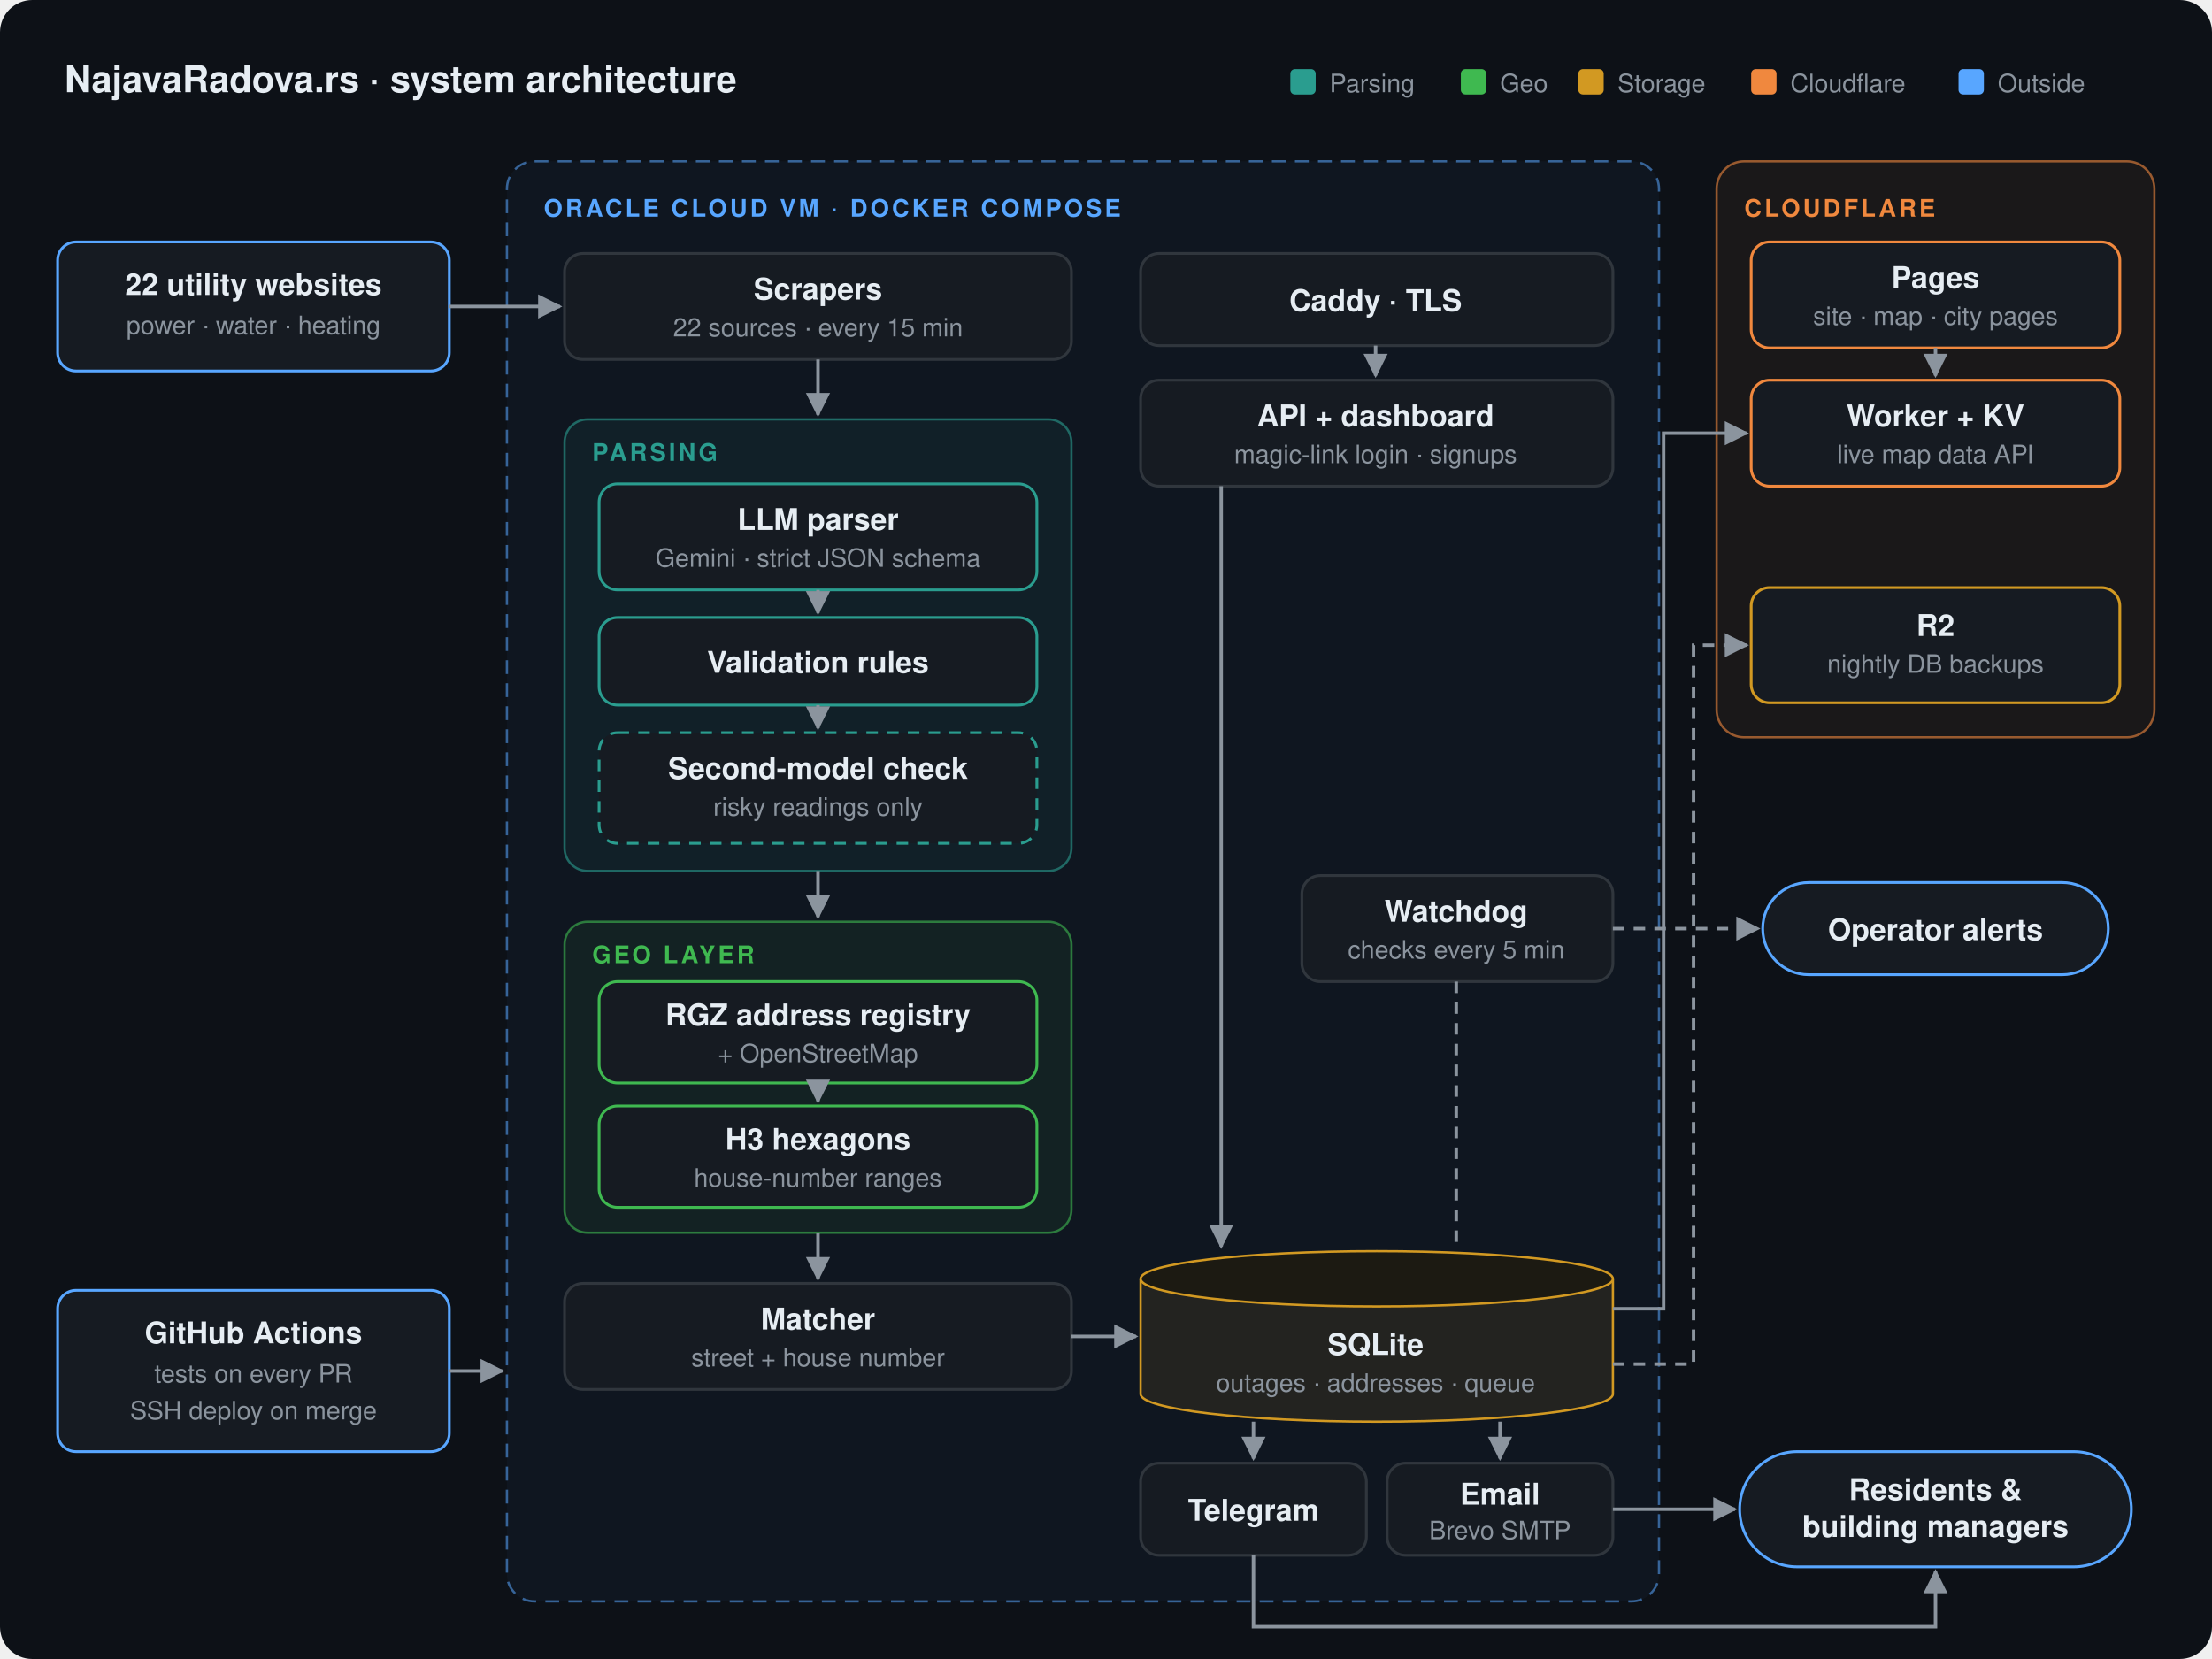
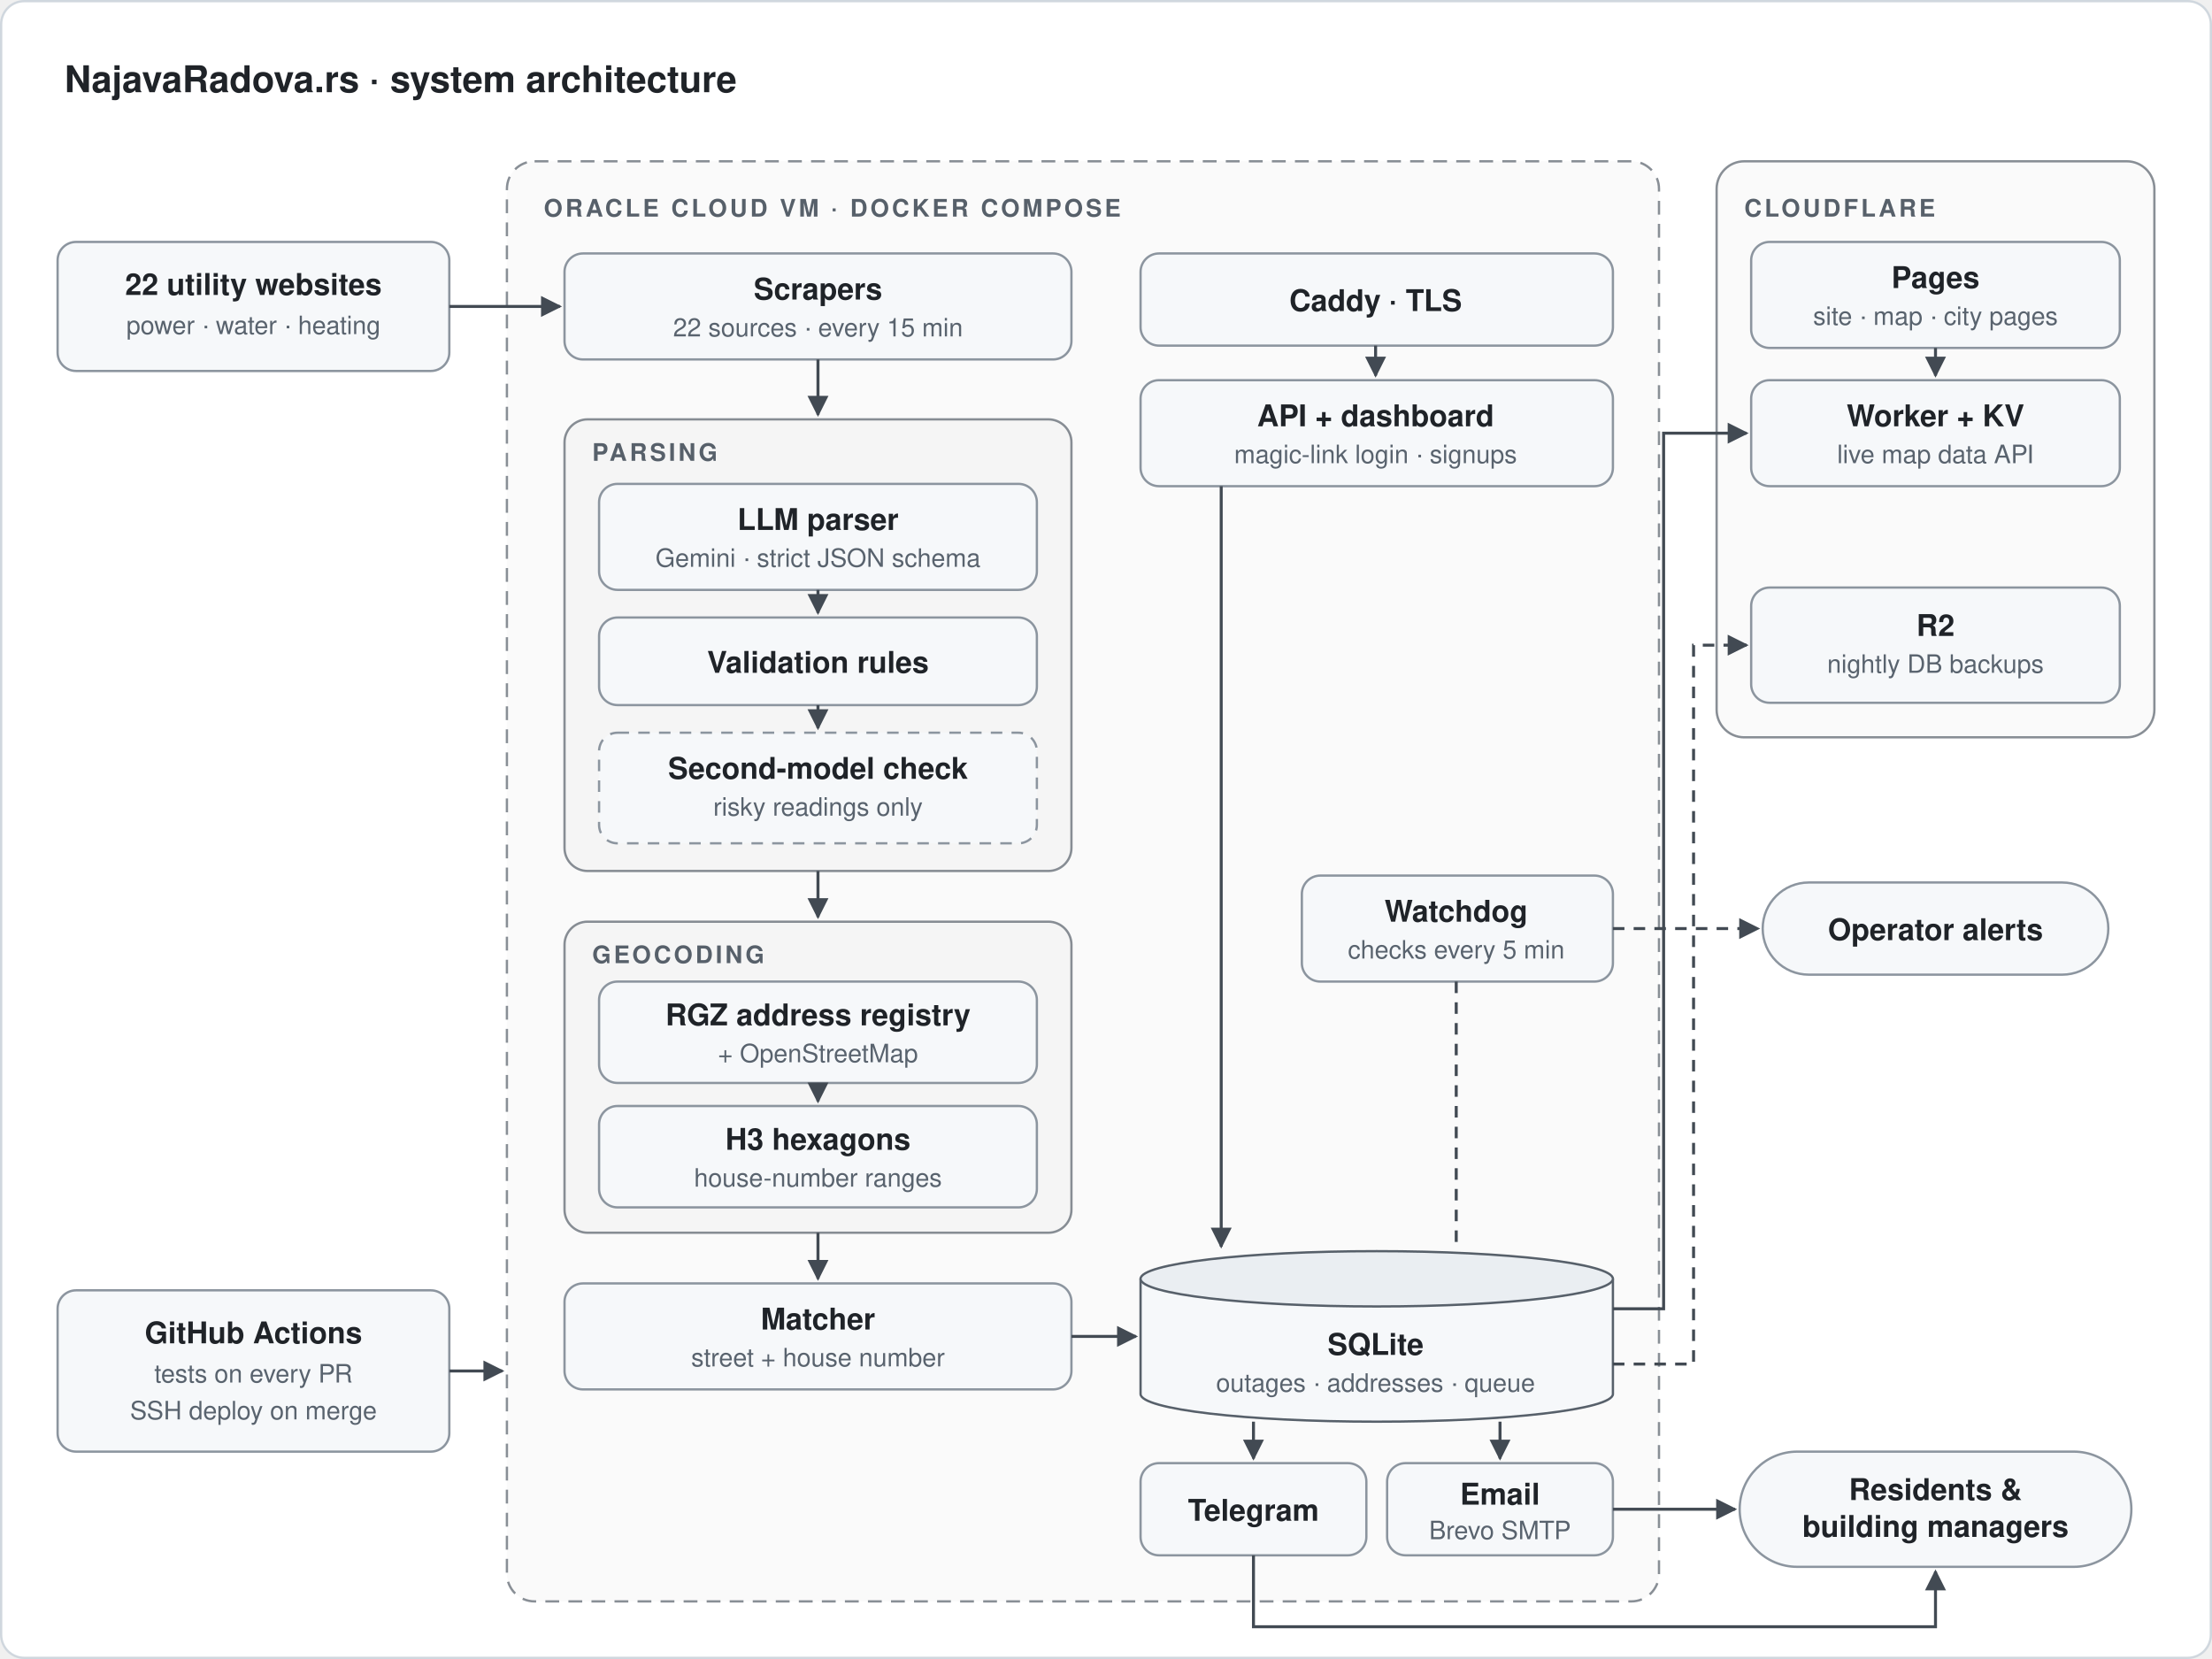
<svg xmlns="http://www.w3.org/2000/svg" viewBox="0 0 960 720" width="960" height="720" font-family="Segoe UI, Helvetica, Arial, sans-serif">
  <defs>
    <marker id="a" viewBox="0 0 10 10" refX="9" refY="5" markerWidth="7" markerHeight="7" orient="auto-start-reverse">
-       <path d="M0,0 L10,5 L0,10 z" fill="#8b949e" />
+       <path d="M0,0 L10,5 L0,10 z" fill="#424a53" />
    </marker>
    <style>
-       .n{fill:#161b22;stroke:#30363d;stroke-width:1.2}
-       .t{font-size:13px;font-weight:600;fill:#e6edf3;text-anchor:middle}
-       .s{font-size:11px;fill:#8b949e;text-anchor:middle}
+       .n{fill:#f6f8fa;stroke:#8c959f;stroke-width:1}
+       .t{font-size:13px;font-weight:600;fill:#1f2328;text-anchor:middle}
+       .s{font-size:11px;fill:#59636e;text-anchor:middle}
      .g{font-size:10.5px;font-weight:700;letter-spacing:1.2px}
-       .e{fill:none;stroke:#8b949e;stroke-width:1.5}
+       .e{fill:none;stroke:#424a53;stroke-width:1.3}
      .d{stroke-dasharray:5 4}
    </style>
  </defs>
-   <rect width="960" height="720" rx="14" fill="#0d1117" />
-   <text x="28" y="40" font-size="16" font-weight="700" fill="#e6edf3">NajavaRadova.rs · system architecture</text>
-   <g font-size="11" fill="#8b949e">
-     <rect x="560" y="30" width="11" height="11" rx="2" fill="#2a9d8f" />
-     <text x="577" y="40">Parsing</text>
-     <rect x="634" y="30" width="11" height="11" rx="2" fill="#3fb950" />
-     <text x="651" y="40">Geo</text>
-     <rect x="685" y="30" width="11" height="11" rx="2" fill="#d29922" />
-     <text x="702" y="40">Storage</text>
-     <rect x="760" y="30" width="11" height="11" rx="2" fill="#f0883e" />
-     <text x="777" y="40">Cloudflare</text>
-     <rect x="850" y="30" width="11" height="11" rx="2" fill="#58a6ff" />
-     <text x="867" y="40">Outside</text>
-   </g>
-   <rect x="220" y="70" width="500" height="625" rx="12" fill="#58a6ff" fill-opacity=".04" stroke="#58a6ff" stroke-opacity=".55" stroke-dasharray="6 4" />
-   <text x="236" y="94" class="g" fill="#58a6ff">ORACLE CLOUD VM · DOCKER COMPOSE</text>
+   <rect x="0.5" y="0.5" width="959" height="719" rx="10" fill="#ffffff" stroke="#d0d7de" />
+   <text x="28" y="40" font-size="16" font-weight="700" fill="#1f2328">NajavaRadova.rs · system architecture</text>
+   <rect x="220" y="70" width="500" height="625" rx="12" fill="#57606a" fill-opacity=".035" stroke="#57606a" stroke-opacity=".7" stroke-dasharray="6 4" />
+   <text x="236" y="94" class="g" fill="#57606a">ORACLE CLOUD VM · DOCKER COMPOSE</text>
  <rect x="245" y="110" width="220" height="46" rx="8" class="n" />
  <text x="355" y="130" class="t">Scrapers</text>
  <text x="355" y="146" class="s">22 sources · every 15 min</text>
  <line x1="355" y1="156" x2="355" y2="180" class="e" marker-end="url(#a)" />
-   <rect x="245" y="182" width="220" height="196" rx="10" fill="#2a9d8f" fill-opacity=".08" stroke="#2a9d8f" stroke-opacity=".6" />
-   <text x="257" y="200" class="g" fill="#2a9d8f">PARSING</text>
-   <rect x="260" y="210" width="190" height="46" rx="8" class="n" style="stroke:#2a9d8f" />
+   <rect x="245" y="182" width="220" height="196" rx="10" fill="#57606a" fill-opacity=".035" stroke="#57606a" stroke-opacity=".7" />
+   <text x="257" y="200" class="g" fill="#57606a">PARSING</text>
+   <rect x="260" y="210" width="190" height="46" rx="8" class="n" />
  <text x="355" y="230" class="t">LLM parser</text>
  <text x="355" y="246" class="s">Gemini · strict JSON schema</text>
  <line x1="355" y1="256" x2="355" y2="266" class="e" marker-end="url(#a)" />
-   <rect x="260" y="268" width="190" height="38" rx="8" class="n" style="stroke:#2a9d8f" />
+   <rect x="260" y="268" width="190" height="38" rx="8" class="n" />
  <text x="355" y="292" class="t">Validation rules</text>
  <line x1="355" y1="306" x2="355" y2="316" class="e" marker-end="url(#a)" />
-   <rect x="260" y="318" width="190" height="48" rx="8" class="n d" style="stroke:#2a9d8f" />
+   <rect x="260" y="318" width="190" height="48" rx="8" class="n d" />
  <text x="355" y="338" class="t">Second-model check</text>
  <text x="355" y="354" class="s">risky readings only</text>
  <line x1="355" y1="378" x2="355" y2="398" class="e" marker-end="url(#a)" />
-   <rect x="245" y="400" width="220" height="135" rx="10" fill="#3fb950" fill-opacity=".08" stroke="#3fb950" stroke-opacity=".6" />
-   <text x="257" y="418" class="g" fill="#3fb950">GEO LAYER</text>
-   <rect x="260" y="426" width="190" height="44" rx="8" class="n" style="stroke:#3fb950" />
+   <rect x="245" y="400" width="220" height="135" rx="10" fill="#57606a" fill-opacity=".035" stroke="#57606a" stroke-opacity=".7" />
+   <text x="257" y="418" class="g" fill="#57606a">GEOCODING</text>
+   <rect x="260" y="426" width="190" height="44" rx="8" class="n" />
  <text x="355" y="445" class="t">RGZ address registry</text>
  <text x="355" y="461" class="s">+ OpenStreetMap</text>
  <line x1="355" y1="470" x2="355" y2="478" class="e" marker-end="url(#a)" />
-   <rect x="260" y="480" width="190" height="44" rx="8" class="n" style="stroke:#3fb950" />
+   <rect x="260" y="480" width="190" height="44" rx="8" class="n" />
  <text x="355" y="499" class="t">H3 hexagons</text>
  <text x="355" y="515" class="s">house-number ranges</text>
  <line x1="355" y1="535" x2="355" y2="555" class="e" marker-end="url(#a)" />
  <rect x="245" y="557" width="220" height="46" rx="8" class="n" />
  <text x="355" y="577" class="t">Matcher</text>
  <text x="355" y="593" class="s">street + house number</text>
  <line x1="465" y1="580" x2="493" y2="580" class="e" marker-end="url(#a)" />
  <rect x="495" y="110" width="205" height="40" rx="8" class="n" />
  <text x="597" y="135" class="t">Caddy · TLS</text>
  <line x1="597" y1="150" x2="597" y2="163" class="e" marker-end="url(#a)" />
  <rect x="495" y="165" width="205" height="46" rx="8" class="n" />
  <text x="597" y="185" class="t">API + dashboard</text>
  <text x="597" y="201" class="s">magic-link login · signups</text>
  <line x1="530" y1="211" x2="530" y2="541" class="e" marker-end="url(#a)" />
  <rect x="565" y="380" width="135" height="46" rx="8" class="n" />
  <text x="632" y="400" class="t">Watchdog</text>
  <text x="632" y="416" class="s">checks every 5 min</text>
  <line x1="632" y1="426" x2="632" y2="541" class="e d" />
-   <path d="M495,555 v50 a102.5,12 0 0 0 205,0 v-50" fill="#d29922" fill-opacity=".1" stroke="#d29922" />
-   <ellipse cx="597.5" cy="555" rx="102.5" ry="12" fill="#1c1a12" stroke="#d29922" />
+   <path d="M495,555 v50 a102.5,12 0 0 0 205,0 v-50" fill="#f6f8fa" stroke="#57606a" />
+   <ellipse cx="597.5" cy="555" rx="102.5" ry="12" fill="#eaeef2" stroke="#57606a" />
  <text x="597" y="588" class="t">SQLite</text>
  <text x="597" y="604" class="s">outages · addresses · queue</text>
  <line x1="544" y1="617" x2="544" y2="633" class="e" marker-end="url(#a)" />
  <line x1="651" y1="617" x2="651" y2="633" class="e" marker-end="url(#a)" />
  <rect x="495" y="635" width="98" height="40" rx="8" class="n" />
  <text x="544" y="660" class="t">Telegram</text>
  <rect x="602" y="635" width="98" height="40" rx="8" class="n" />
  <text x="651" y="653" class="t">Email</text>
  <text x="651" y="668" class="s">Brevo SMTP</text>
-   <rect x="25" y="105" width="170" height="56" rx="8" class="n" style="stroke:#58a6ff" />
+   <rect x="25" y="105" width="170" height="56" rx="8" class="n" />
  <text x="110" y="128" class="t">22 utility websites</text>
  <text x="110" y="145" class="s">power · water · heating</text>
  <line x1="195" y1="133" x2="243" y2="133" class="e" marker-end="url(#a)" />
-   <rect x="25" y="560" width="170" height="70" rx="8" class="n" style="stroke:#58a6ff" />
+   <rect x="25" y="560" width="170" height="70" rx="8" class="n" />
  <text x="110" y="583" class="t">GitHub Actions</text>
  <text x="110" y="600" class="s">tests on every PR</text>
  <text x="110" y="616" class="s">SSH deploy on merge</text>
  <line x1="195" y1="595" x2="218" y2="595" class="e" marker-end="url(#a)" />
-   <rect x="745" y="70" width="190" height="250" rx="12" fill="#f0883e" fill-opacity=".06" stroke="#f0883e" stroke-opacity=".6" />
-   <text x="757" y="94" class="g" fill="#f0883e">CLOUDFLARE</text>
-   <rect x="760" y="105" width="160" height="46" rx="8" class="n" style="stroke:#f0883e" />
+   <rect x="745" y="70" width="190" height="250" rx="12" fill="#57606a" fill-opacity=".035" stroke="#57606a" stroke-opacity=".7" />
+   <text x="757" y="94" class="g" fill="#57606a">CLOUDFLARE</text>
+   <rect x="760" y="105" width="160" height="46" rx="8" class="n" />
  <text x="840" y="125" class="t">Pages</text>
  <text x="840" y="141" class="s">site · map · city pages</text>
  <line x1="840" y1="151" x2="840" y2="163" class="e" marker-end="url(#a)" />
-   <rect x="760" y="165" width="160" height="46" rx="8" class="n" style="stroke:#f0883e" />
+   <rect x="760" y="165" width="160" height="46" rx="8" class="n" />
  <text x="840" y="185" class="t">Worker + KV</text>
  <text x="840" y="201" class="s">live map data API</text>
-   <rect x="760" y="255" width="160" height="50" rx="8" class="n" style="stroke:#d29922" />
+   <rect x="760" y="255" width="160" height="50" rx="8" class="n" />
  <text x="840" y="276" class="t">R2</text>
  <text x="840" y="292" class="s">nightly DB backups</text>
  <path d="M700,568 H722 V188 H758" class="e" marker-end="url(#a)" />
  <path d="M700,592 H735 V280 H758" class="e d" marker-end="url(#a)" />
-   <rect x="765" y="383" width="150" height="40" rx="20" class="n" style="stroke:#58a6ff" />
+   <rect x="765" y="383" width="150" height="40" rx="20" class="n" />
  <text x="840" y="408" class="t">Operator alerts</text>
  <line x1="700" y1="403" x2="763" y2="403" class="e d" marker-end="url(#a)" />
-   <rect x="755" y="630" width="170" height="50" rx="25" class="n" style="stroke:#58a6ff" />
+   <rect x="755" y="630" width="170" height="50" rx="25" class="n" />
  <text x="840" y="651" class="t">Residents &amp;</text>
  <text x="840" y="667" class="t">building managers</text>
  <line x1="700" y1="655" x2="753" y2="655" class="e" marker-end="url(#a)" />
  <path d="M544,675 V706 H840 V682" class="e" marker-end="url(#a)" />
</svg>
